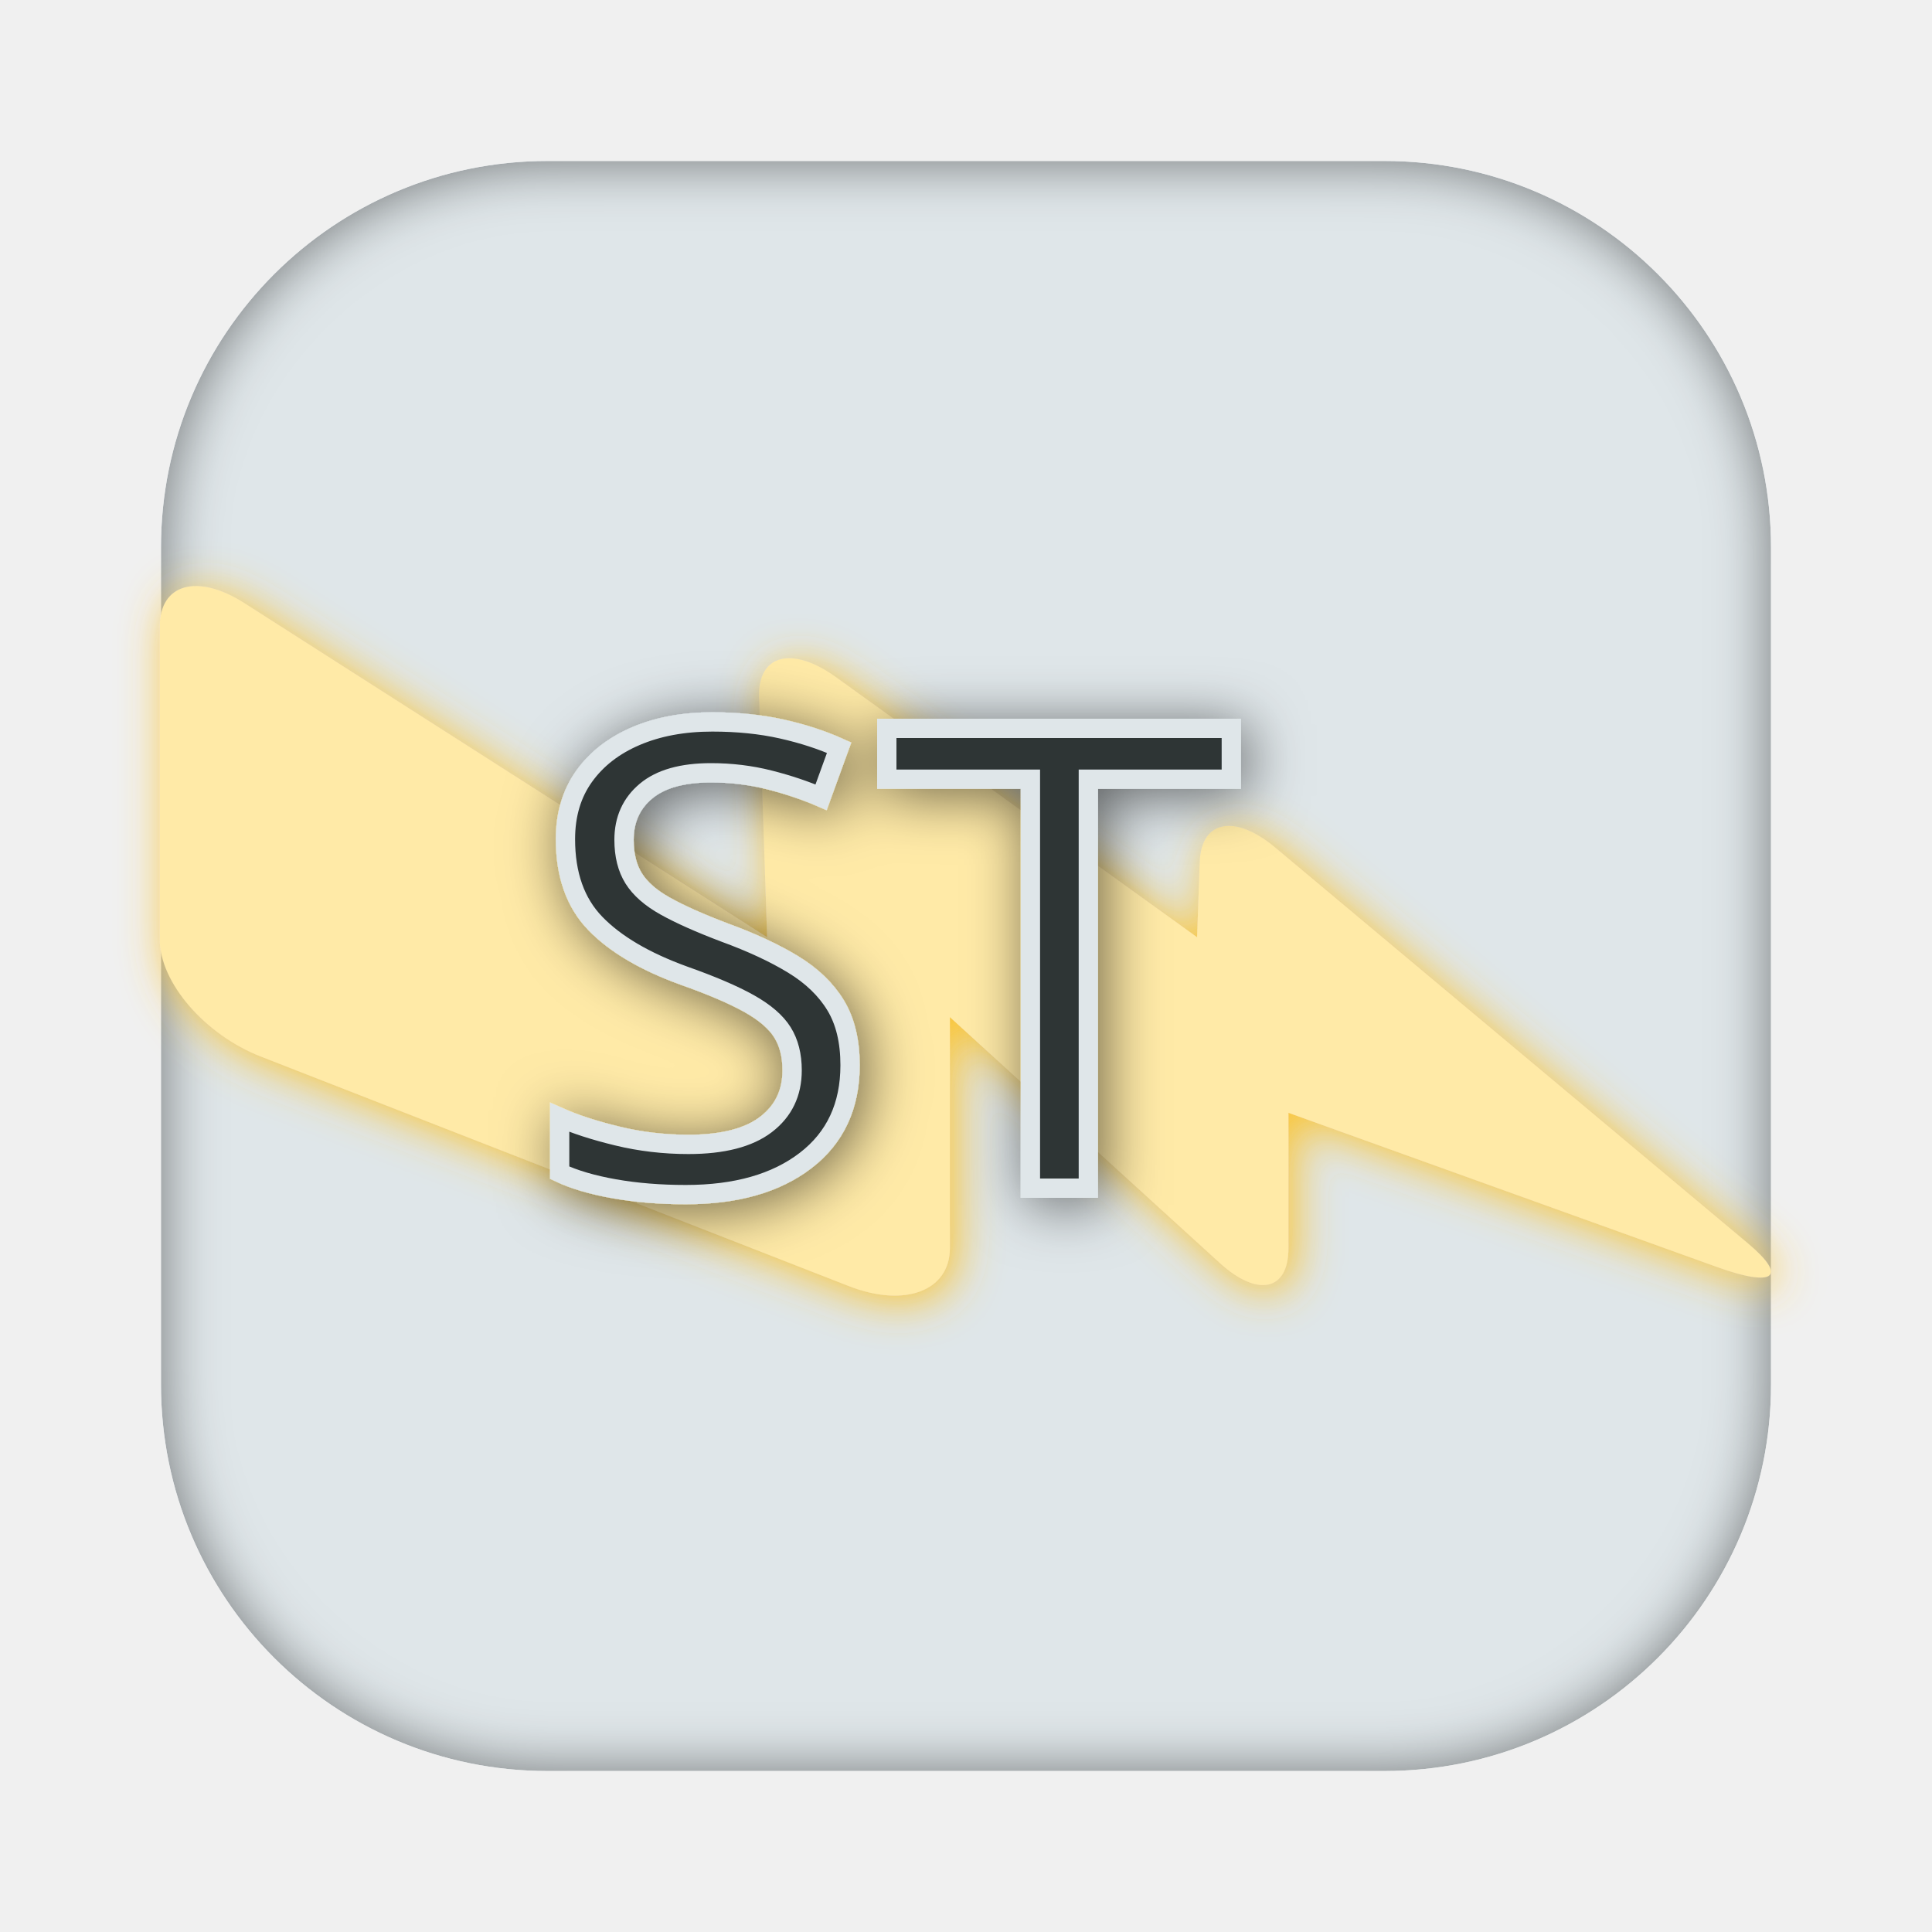
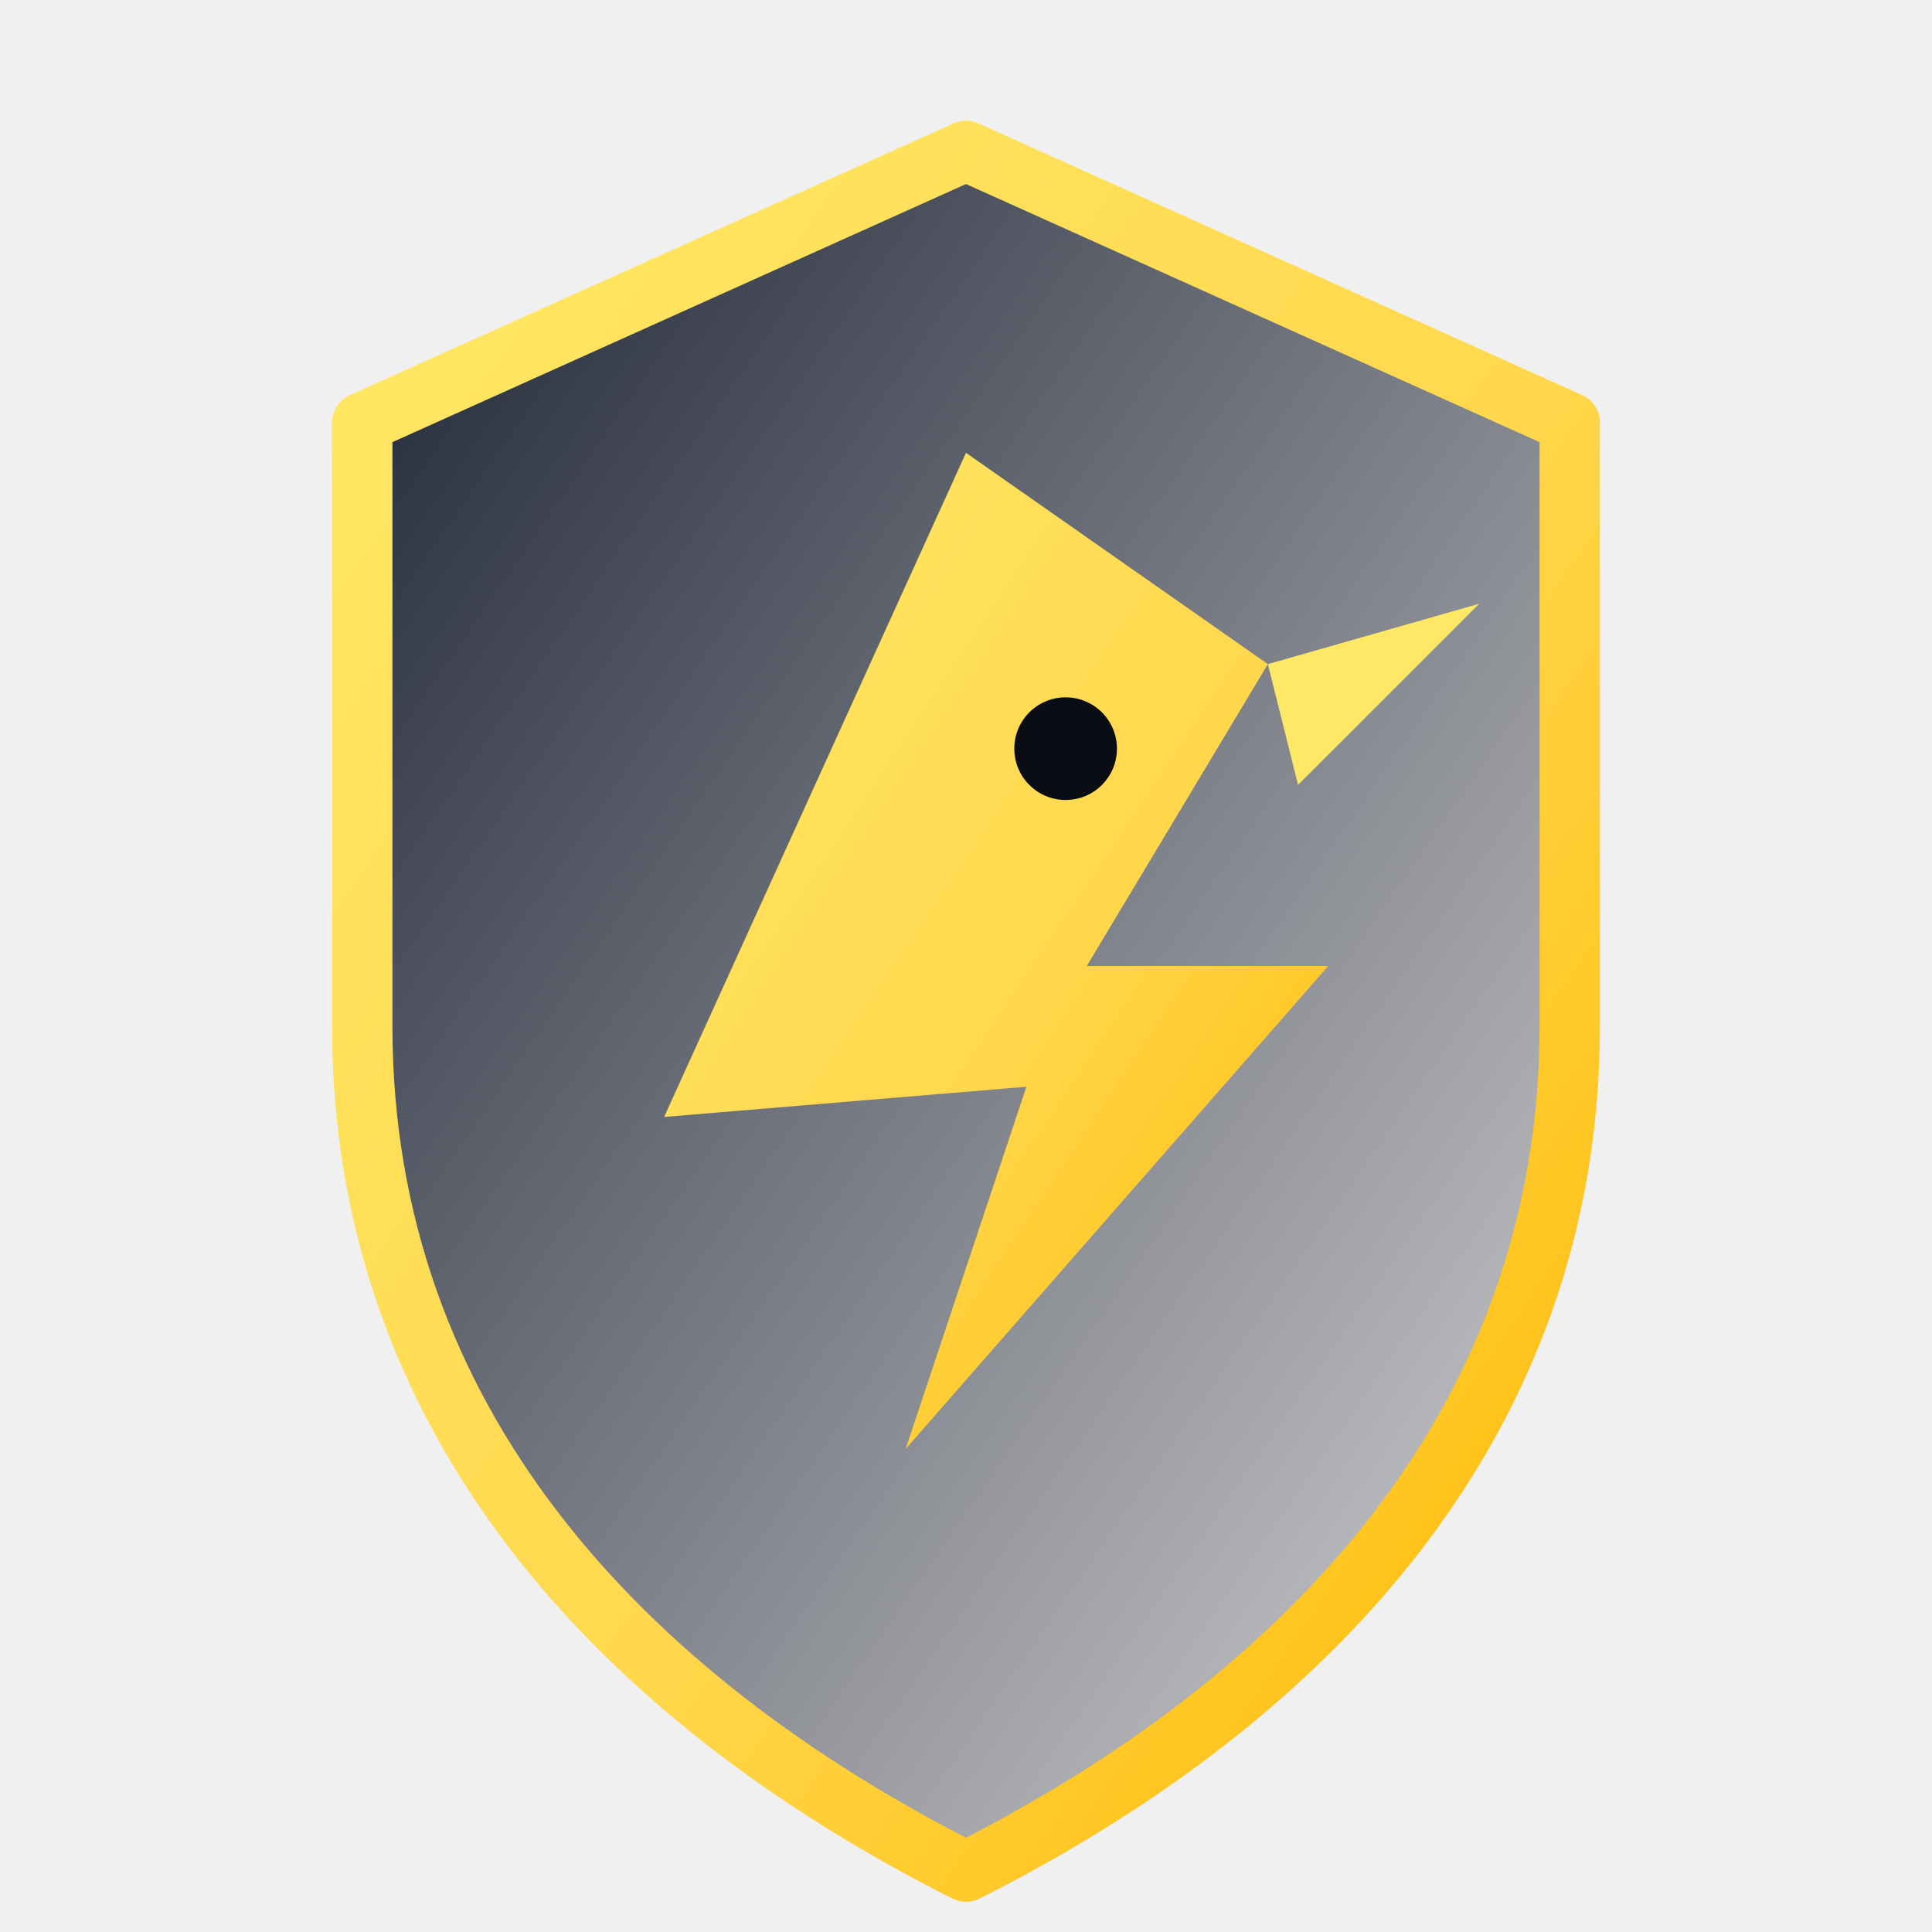
- <svg xmlns="http://www.w3.org/2000/svg" width="3000" height="3000" viewBox="0 0 3000 3000">
+ <svg xmlns="http://www.w3.org/2000/svg" viewBox="0 0 64 64" fill="none">
  <defs>
-     <filter id="Rettangolo_3">
-       <feOffset dx="1" dy="1" input="SourceAlpha" />
-       <feGaussianBlur stdDeviation="45" result="blur" />
-       <feFlood flood-opacity="0.502" result="color" />
-       <feComposite operator="out" in="SourceGraphic" in2="blur" />
-       <feComposite operator="in" in="color" />
-       <feComposite operator="in" in2="SourceGraphic" />
-     </filter>
-     <filter id="Tracciato_169" x="153.115" y="815" width="2711.885" height="1311.787" filterUnits="userSpaceOnUse">
-       <feOffset dx="10" dy="10" input="SourceAlpha" />
-       <feGaussianBlur stdDeviation="35" result="blur-2" />
-       <feFlood flood-color="#fbc531" />
-       <feComposite operator="in" in2="blur-2" />
-       <feComposite in="SourceGraphic" />
-     </filter>
-     <filter id="ST" x="556" y="755" width="1842" height="1515" filterUnits="userSpaceOnUse">
-       <feOffset dx="10" dy="10" input="SourceAlpha" />
-       <feGaussianBlur stdDeviation="45" result="blur-3" />
-       <feFlood flood-opacity="0.576" />
-       <feComposite operator="in" in2="blur-3" />
-       <feComposite in="SourceGraphic" />
-     </filter>
-     <clipPath id="clip-mini-logo-white">
-       <rect width="3000" height="3000" />
-     </clipPath>
+     <linearGradient id="fav-yellow" x1="0" y1="0" x2="1" y2="1">
+       <stop offset="0%" stop-color="#FFE866" />
+       <stop offset="55%" stop-color="#FFD84D" />
+       <stop offset="100%" stop-color="#FFB800" />
+     </linearGradient>
+     <linearGradient id="fav-dark" x1="0" y1="0" x2="1" y2="1">
+       <stop offset="0%" stop-color="#1C2233" />
+       <stop offset="100%" stop-color="#d7d7d7" />
+     </linearGradient>
  </defs>
-   <g id="mini-logo-white" clip-path="url(#clip-mini-logo-white)">
-     <g data-type="innerShadowGroup">
-       <rect id="Rettangolo_3-2" data-name="Rettangolo 3" width="2500" height="2500" rx="600" transform="translate(250 250)" fill="#dfe6e9" />
-       <g transform="matrix(1, 0, 0, 1, 0, 0)" filter="url(#Rettangolo_3)">
-         <rect id="Rettangolo_3-3" data-name="Rettangolo 3" width="2500" height="2500" rx="600" transform="translate(250 250)" fill="#fff" />
-       </g>
-     </g>
-     <g transform="matrix(1, 0, 0, 1, 0, 0)" filter="url(#Tracciato_169)">
-       <path id="Tracciato_169-2" data-name="Tracciato 169" d="M1095.219,0H608.736c-66.31,0-147.45,70.132-181.223,156.636L70.877,1070.183c-33.768,86.5-7.386,156.636,58.924,156.636H488.667l-381.675,419c-53.734,58.927-43.5,106.745,22.808,106.745H340.016L100.27,2419.015c-31.761,88.213-15.246,109.365,36.863,47.152L752.222,1731.54c52.06-62.213,41.949-114.487-22.691-116.707-64.582-2.22-116.978-4.093-116.978-4.093l404.2-561.273c48.9-67.912,34.793-121.148-31.517-118.905L612.553,943.115l519.2-812.368C1177.887,58.527,1161.528,0,1095.219,0Z" transform="translate(248.12 2067.96) rotate(-90)" fill="#ffeaa7" />
-     </g>
-     <g transform="matrix(1, 0, 0, 1, 0, 0)" filter="url(#ST)">
-       <text id="ST-2" data-name="ST" transform="translate(1500 1845)" fill="#2d3436" stroke="#dfe6e9" stroke-width="30" font-size="1000" font-family="RubikGlitch-Regular, Rubik Glitch">
-         <tspan x="-682" y="0">ST</tspan>
-       </text>
-     </g>
-   </g>
+   <path d="M32 5 L52 14 L52 34 C52 47 43.5 56.2 32 62 C20.5 56.2 12 47 12 34 L12 14 Z" fill="url(#fav-dark)" stroke="url(#fav-yellow)" stroke-width="2" stroke-linejoin="round" />
+   <path d="M22 37 L32 15 L42 22 L36 32 L44 32 L30 48 L34 36 Z" fill="url(#fav-yellow)" />
+   <path d="M42 22 L49 20 L43 26 Z" fill="#FFE866" />
+   <circle cx="35.3" cy="24.8" r="1.7" fill="#0A0D14" />
</svg>
